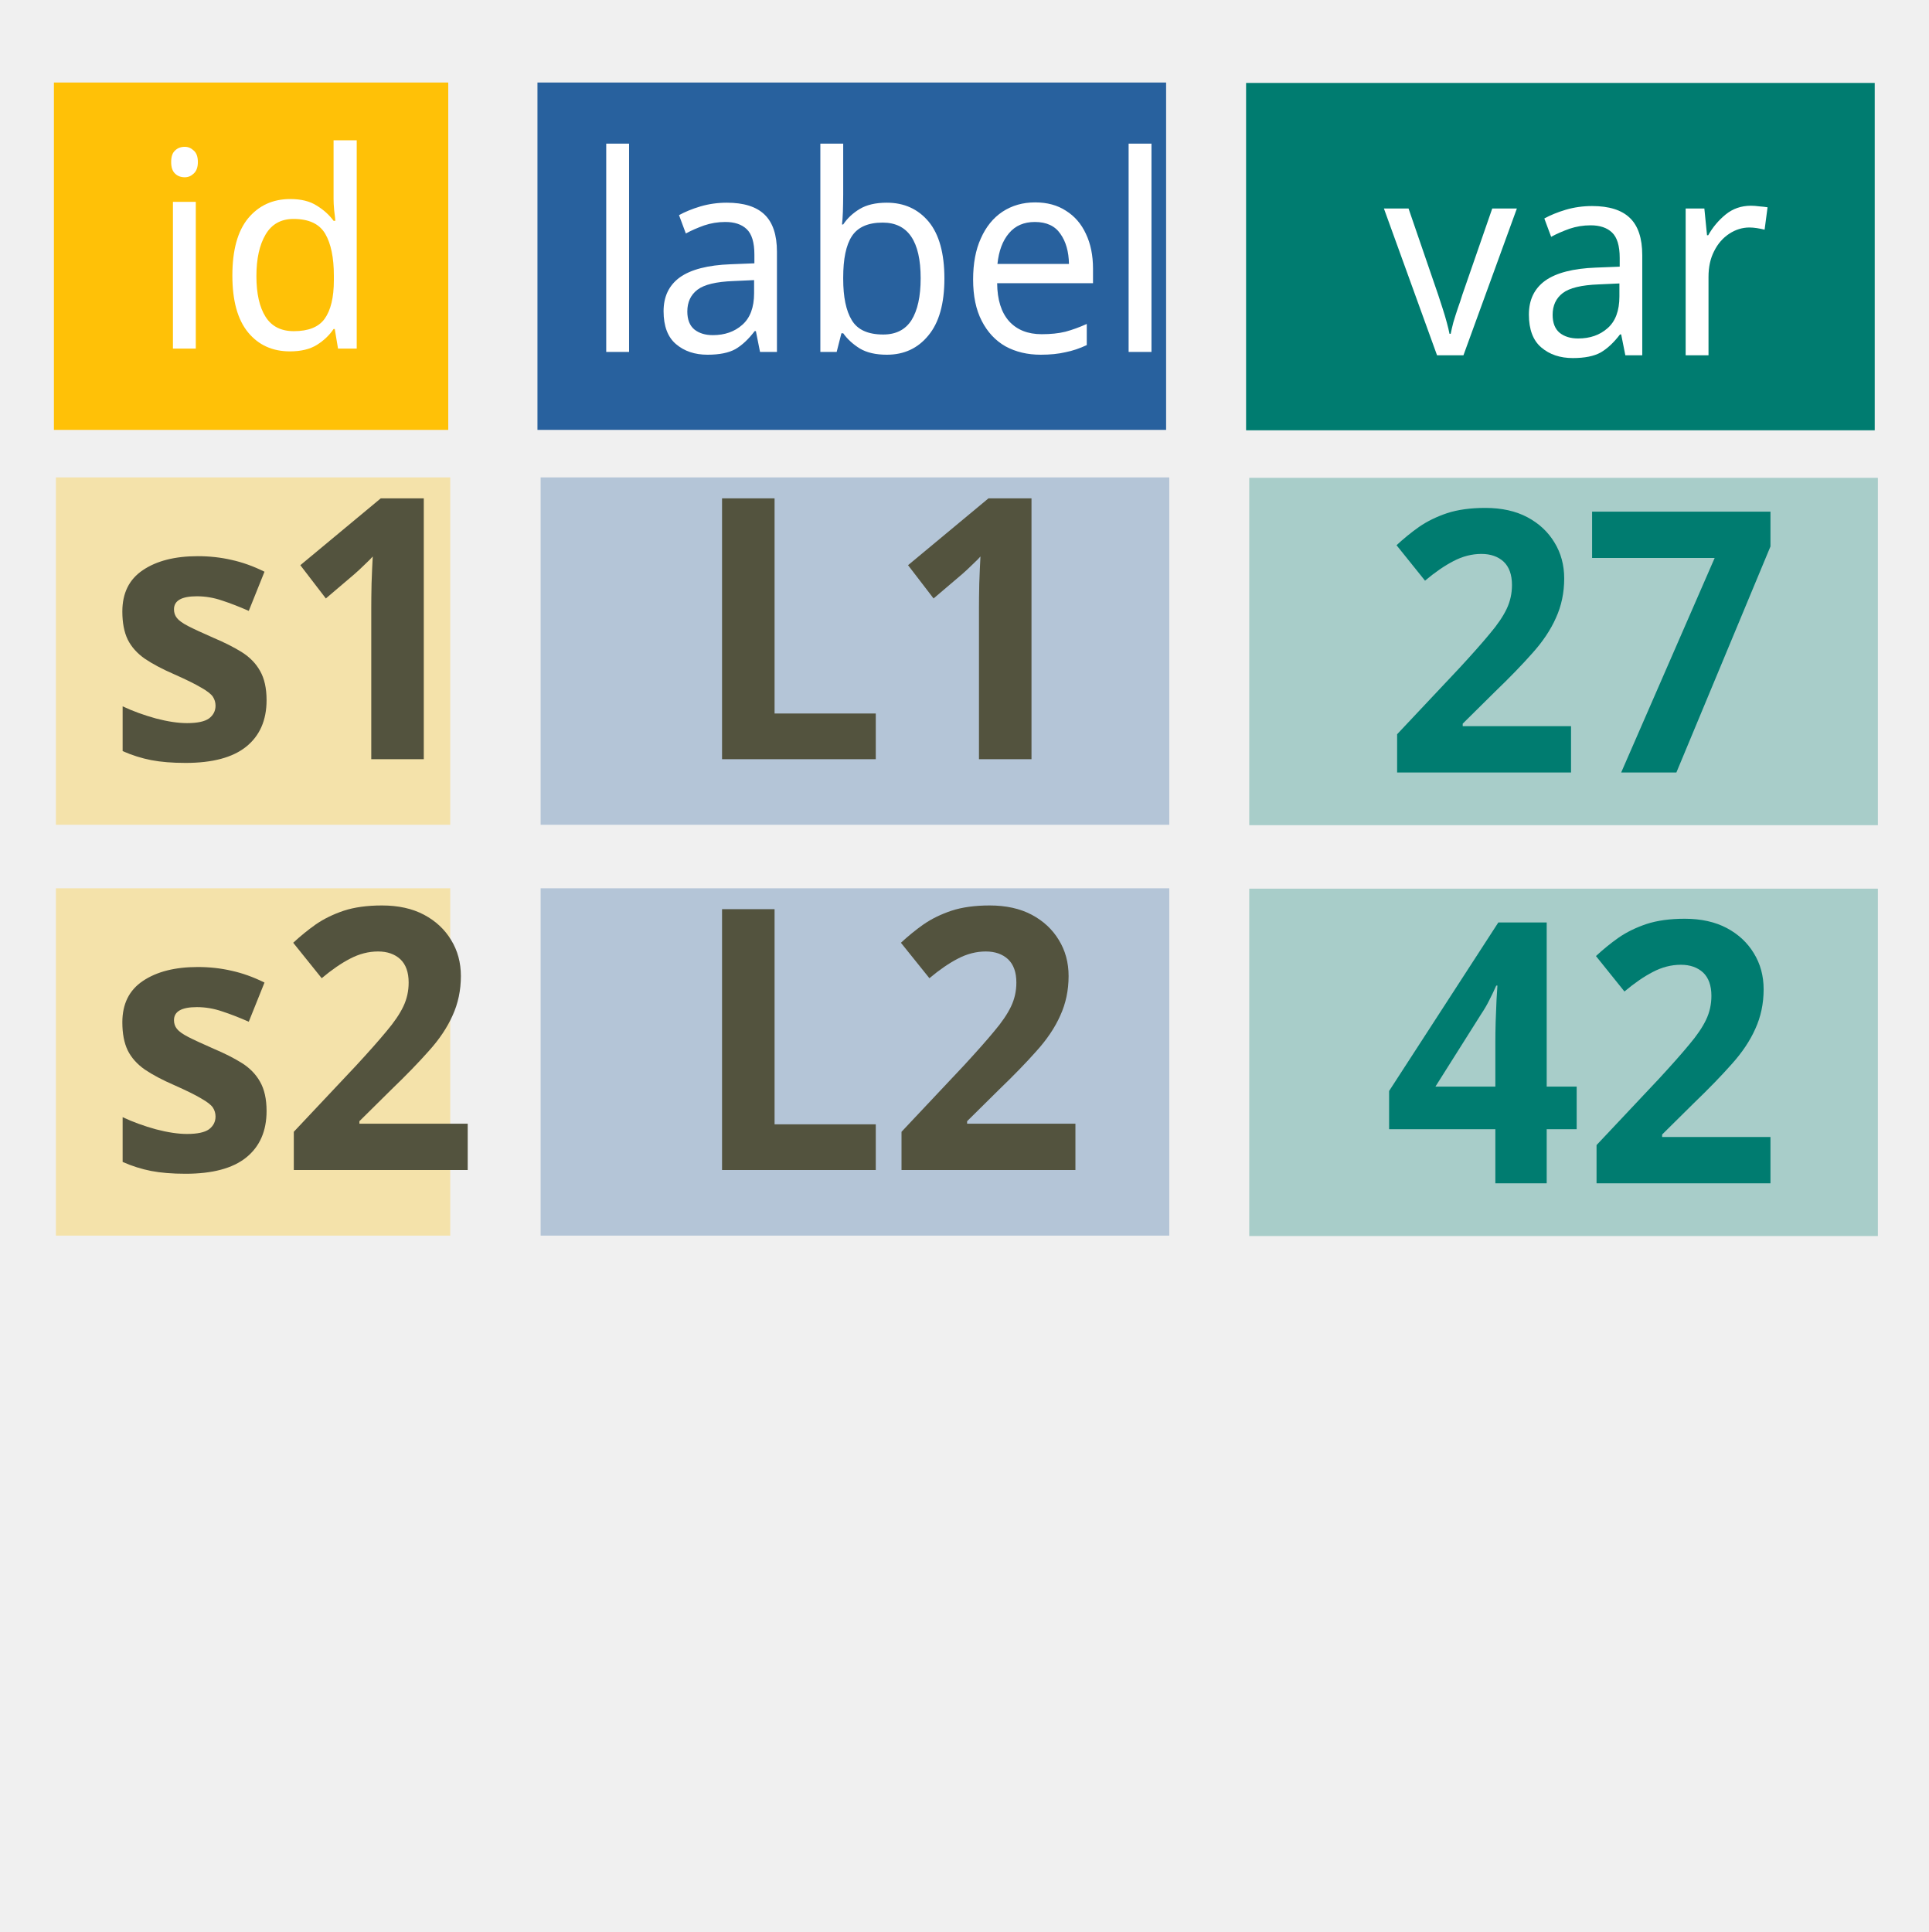
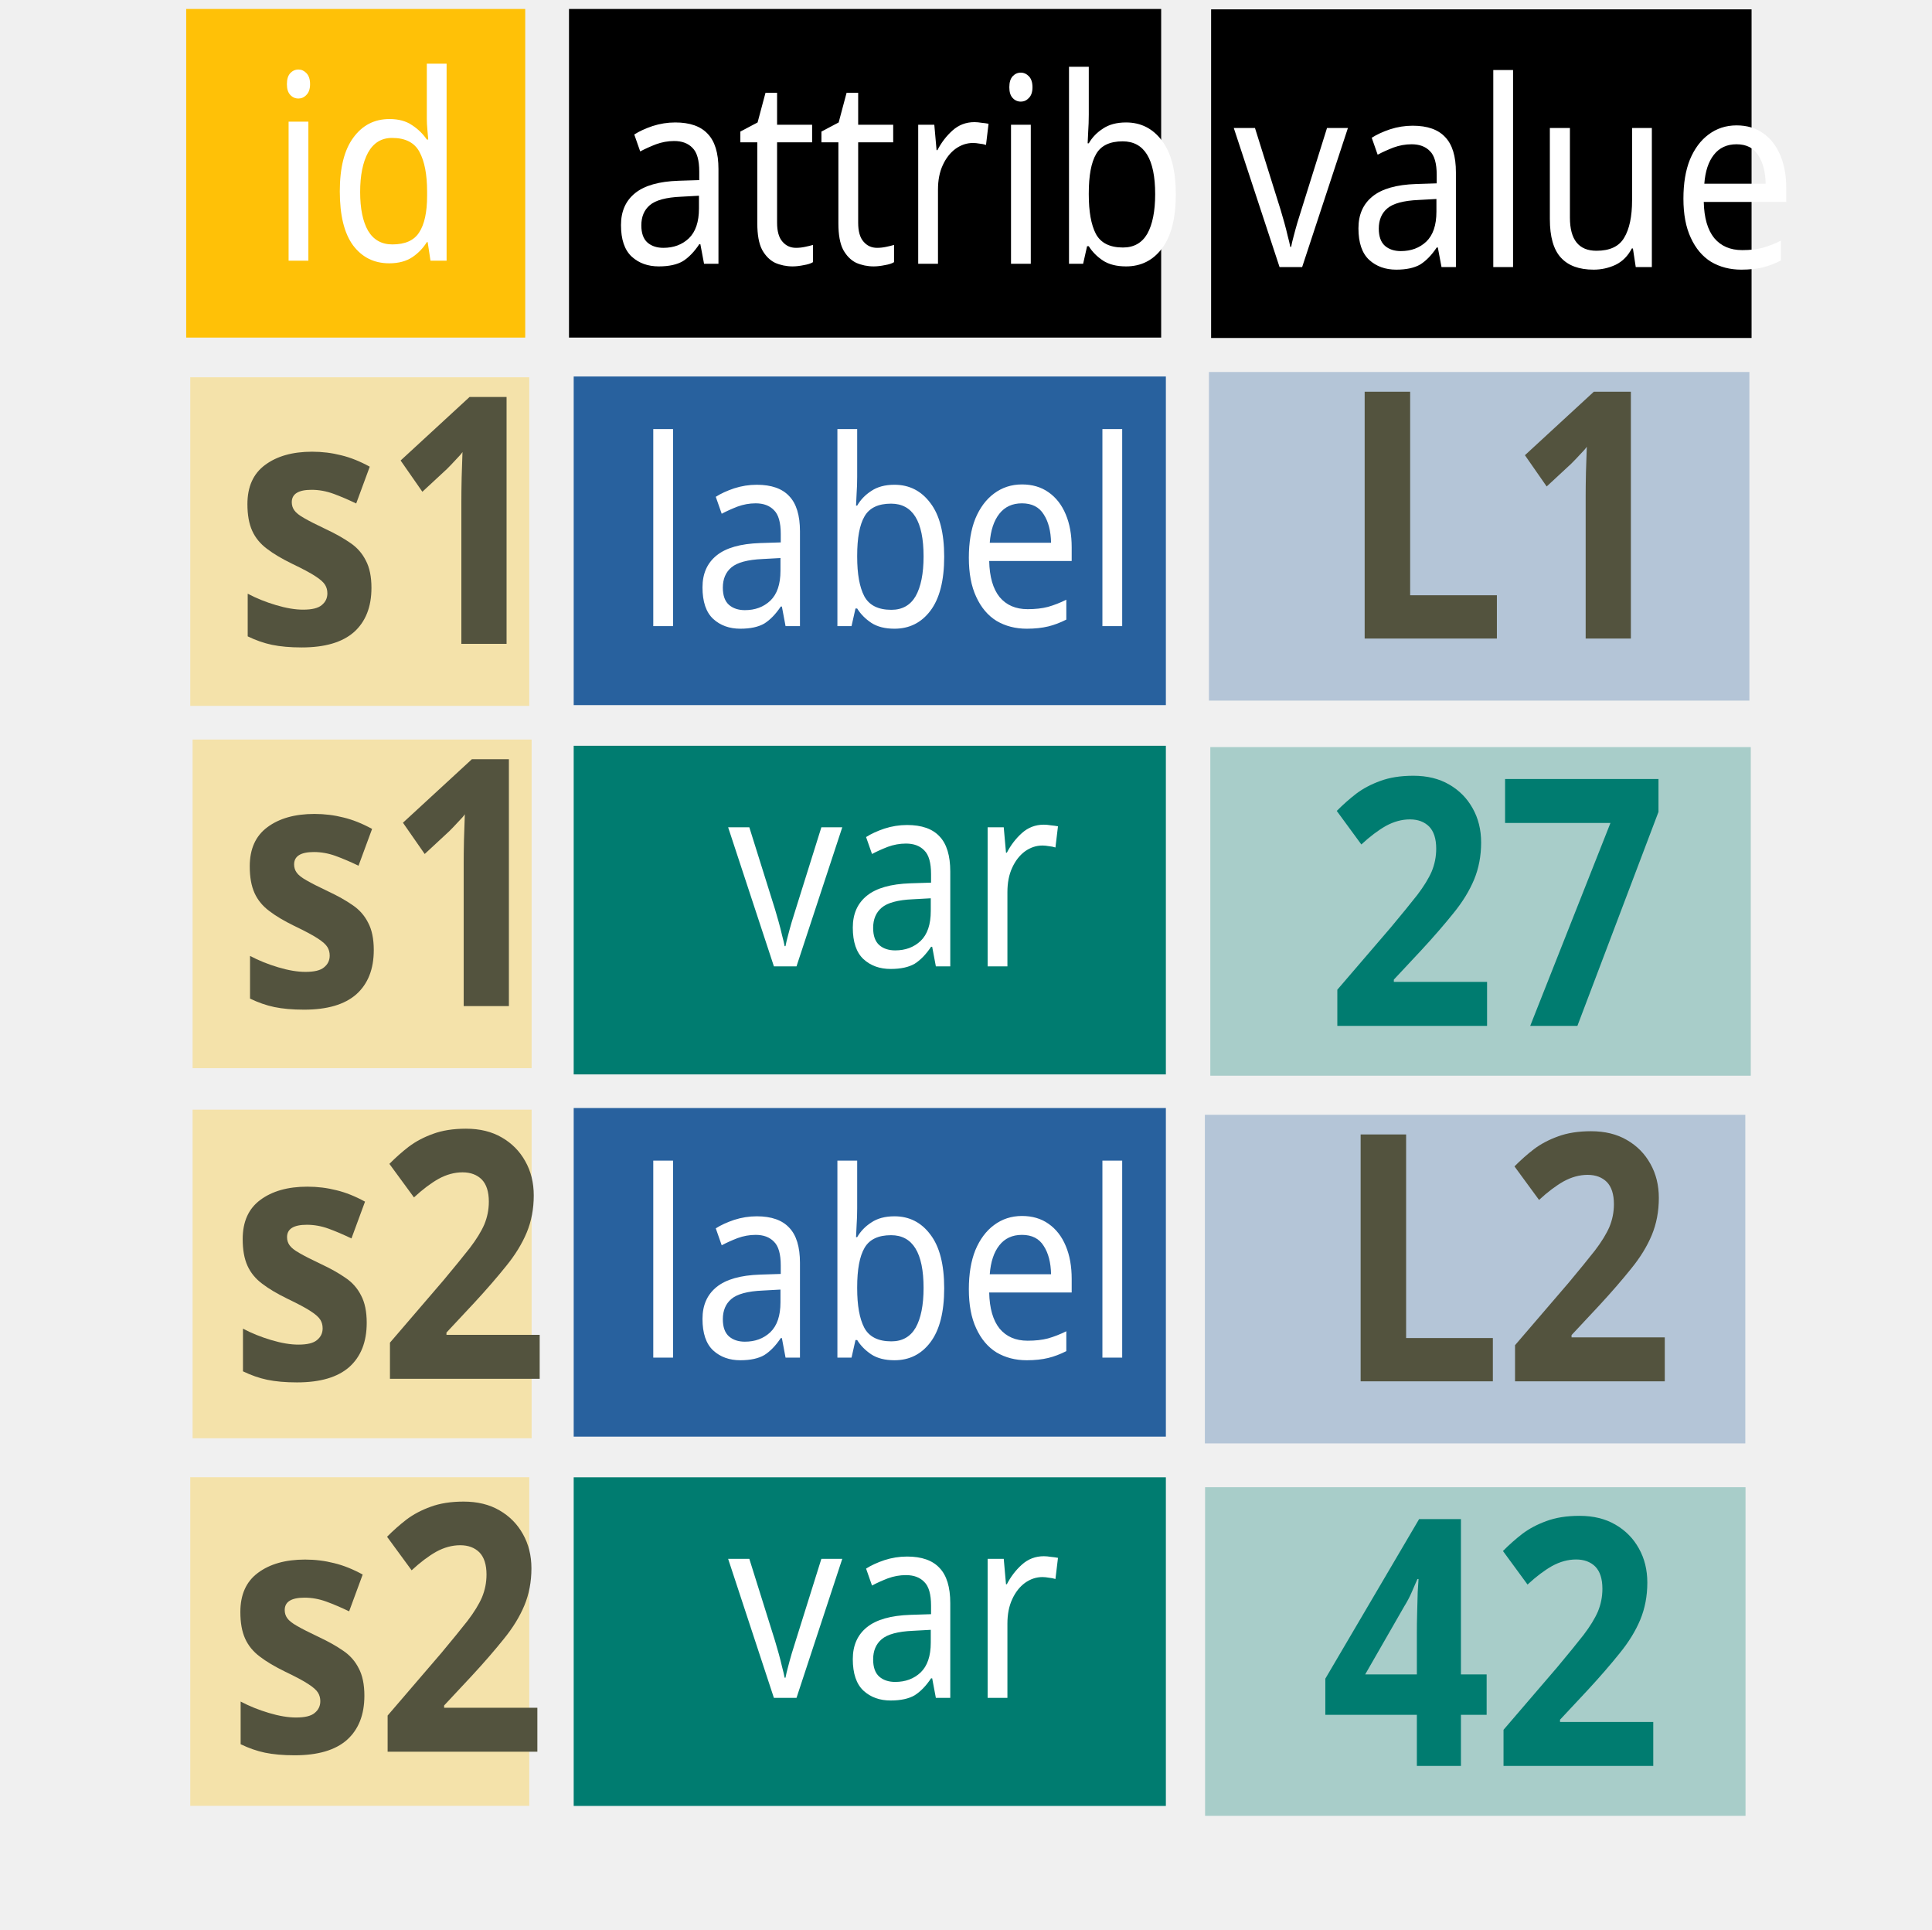
- <svg xmlns="http://www.w3.org/2000/svg" width="99.197" height="99.386" viewBox="0 0 99.197 99.386" fill="none" version="1.1" id="svg50">
+ <svg xmlns="http://www.w3.org/2000/svg" width="99.528" height="99.408" viewBox="0 0 99.528 99.408" fill="none" version="1.1" id="svg50">
  <defs id="defs54" />
-   <rect style="fill:#28619e;fill-opacity:1;stroke-width:1.249;stroke-opacity:0.446" id="rect17319" width="32.337" height="17.869" x="27.647" y="4.245" />
-   <rect style="fill:#007c70;fill-opacity:1;stroke-width:1.249;stroke-opacity:0.446" id="rect17319-1" width="32.337" height="17.869" x="64.098" y="4.266" />
-   <text xml:space="preserve" style="font-size:18.355px;font-family:'Myriad Pro';-inkscape-font-specification:'Myriad Pro, Normal';fill:#ffffff;fill-opacity:0.454;stroke-width:1.249;stroke-opacity:0.446" x="30.747" y="17.688" id="text1368" transform="scale(0.9770097,1.023531)">
-     <tspan id="tspan1366" x="30.747" y="17.688" style="font-style:normal;font-variant:normal;font-weight:normal;font-stretch:normal;font-size:13.766px;font-family:'Myriad Pro';-inkscape-font-specification:'Myriad Pro, Normal';font-variant-ligatures:normal;font-variant-caps:normal;font-variant-numeric:normal;font-variant-east-asian:normal;fill:#ffffff;fill-opacity:1;stroke-width:1.249">label</tspan>
+   <rect style="fill:#000000;fill-opacity:1;stroke-width:1.181;stroke-opacity:0.446" id="rect17319" width="30.506" height="16.926" x="29.312" y="0.462" />
+   <rect style="fill:#000000;fill-opacity:1;stroke-width:1.128;stroke-opacity:0.446" id="rect17319-1" width="27.842" height="16.926" x="62.391" y="0.482" />
+   <text xml:space="preserve" style="font-size:16.576px;font-family:'Myriad Pro';-inkscape-font-specification:'Myriad Pro, Normal';fill:#ffffff;fill-opacity:0.454;stroke-width:1.128;stroke-opacity:0.446" x="33.767" y="12.658" id="text1368-4" transform="scale(0.9314801,1.07356)">
+     <tspan id="tspan1366-2" x="33.767" y="12.658" style="font-style:normal;font-variant:normal;font-weight:normal;font-stretch:normal;font-size:12.432px;font-family:'Myriad Pro';-inkscape-font-specification:'Myriad Pro, Normal';font-variant-ligatures:normal;font-variant-caps:normal;font-variant-numeric:normal;font-variant-east-asian:normal;fill:#ffffff;fill-opacity:1;stroke-width:1.128">attrib</tspan>
  </text>
-   <text xml:space="preserve" style="font-size:18.355px;font-family:'Myriad Pro';-inkscape-font-specification:'Myriad Pro, Normal';fill:#ffffff;fill-opacity:0.454;stroke-width:1.249;stroke-opacity:0.446" x="72.862" y="17.857" id="text1372" transform="scale(0.9770097,1.023531)">
-     <tspan id="tspan1370" x="72.862" y="17.857" style="font-style:normal;font-variant:normal;font-weight:normal;font-stretch:normal;font-size:13.766px;font-family:'Myriad Pro';-inkscape-font-specification:'Myriad Pro, Normal';font-variant-ligatures:normal;font-variant-caps:normal;font-variant-numeric:normal;font-variant-east-asian:normal;fill:#ffffff;fill-opacity:1;stroke-width:1.249">var</tspan>
+   <text xml:space="preserve" style="font-size:16.576px;font-family:'Myriad Pro';-inkscape-font-specification:'Myriad Pro, Normal';fill:#ffffff;fill-opacity:0.454;stroke-width:1.128;stroke-opacity:0.446" x="68.236" y="12.812" id="text1372-4" transform="scale(0.9314801,1.07356)">
+     <tspan id="tspan1370-6" x="68.236" y="12.812" style="font-style:normal;font-variant:normal;font-weight:normal;font-stretch:normal;font-size:12.432px;font-family:'Myriad Pro';-inkscape-font-specification:'Myriad Pro, Normal';font-variant-ligatures:normal;font-variant-caps:normal;font-variant-numeric:normal;font-variant-east-asian:normal;fill:#ffffff;fill-opacity:1;stroke-width:1.128">value</tspan>
  </text>
-   <rect style="opacity:0.3;fill:#28619e;fill-opacity:1;stroke-width:1.249;stroke-opacity:0.446" id="rect19149" width="32.337" height="17.869" x="27.81" y="24.559" />
-   <rect style="opacity:0.3;fill:#007c70;fill-opacity:1;stroke-width:1.249;stroke-opacity:0.446" id="rect19151" width="32.337" height="17.869" x="64.261" y="24.58" />
-   <rect style="opacity:0.3;fill:#28619e;fill-opacity:1;stroke-width:1.249;stroke-opacity:0.446" id="rect19153" width="32.337" height="17.869" x="27.81" y="45.694" />
-   <rect style="opacity:0.3;fill:#007c70;fill-opacity:1;stroke-width:1.249;stroke-opacity:0.446" id="rect19155" width="32.337" height="17.869" x="64.261" y="45.715" />
-   <text xml:space="preserve" style="font-style:normal;font-variant:normal;font-weight:600;font-stretch:normal;font-size:18.355px;font-family:'Myriad Pro';-inkscape-font-specification:'Myriad Pro, Semi-Bold';font-variant-ligatures:normal;font-variant-caps:normal;font-variant-numeric:normal;font-variant-east-asian:normal;fill:#53533e;fill-opacity:0.454;stroke-width:1.249;stroke-opacity:0.446" x="36.361" y="38.157" id="text1384" transform="scale(0.9770097,1.023531)">
-     <tspan id="tspan1382" x="36.361" y="38.157" style="font-style:normal;font-variant:normal;font-weight:600;font-stretch:normal;font-size:18.355px;font-family:'Myriad Pro';-inkscape-font-specification:'Myriad Pro, Semi-Bold';font-variant-ligatures:normal;font-variant-caps:normal;font-variant-numeric:normal;font-variant-east-asian:normal;fill:#53533e;fill-opacity:1;stroke-width:1.249">L1</tspan>
+   <rect style="opacity:0.3;fill:#28619e;fill-opacity:1;stroke-width:1.128;stroke-opacity:0.446" id="rect19149" width="27.842" height="16.926" x="62.279" y="19.16" />
+   <rect style="opacity:0.3;fill:#007c70;fill-opacity:1;stroke-width:1.128;stroke-opacity:0.446" id="rect19151" width="27.842" height="16.926" x="62.35" y="38.481" />
+   <rect style="opacity:0.3;fill:#28619e;fill-opacity:1;stroke-width:1.128;stroke-opacity:0.446" id="rect19153" width="27.842" height="16.926" x="62.069" y="57.42" />
+   <rect style="opacity:0.3;fill:#007c70;fill-opacity:1;stroke-width:1.128;stroke-opacity:0.446" id="rect19155" width="27.842" height="16.926" x="62.08" y="76.601" />
+   <text xml:space="preserve" style="font-style:normal;font-variant:normal;font-weight:600;font-stretch:normal;font-size:16.576px;font-family:'Myriad Pro';-inkscape-font-specification:'Myriad Pro, Semi-Bold';font-variant-ligatures:normal;font-variant-caps:normal;font-variant-numeric:normal;font-variant-east-asian:normal;fill:#53533e;fill-opacity:0.454;stroke-width:1.128;stroke-opacity:0.446" x="73.99" y="30.637" id="text1384-7" transform="scale(0.9314801,1.07356)">
+     <tspan id="tspan1382-5" x="73.99" y="30.637" style="font-style:normal;font-variant:normal;font-weight:600;font-stretch:normal;font-size:16.576px;font-family:'Myriad Pro';-inkscape-font-specification:'Myriad Pro, Semi-Bold';font-variant-ligatures:normal;font-variant-caps:normal;font-variant-numeric:normal;font-variant-east-asian:normal;fill:#53533e;fill-opacity:1;stroke-width:1.128">L1</tspan>
  </text>
-   <text xml:space="preserve" style="font-style:normal;font-variant:normal;font-weight:600;font-stretch:normal;font-size:18.355px;font-family:'Myriad Pro';-inkscape-font-specification:'Myriad Pro, Semi-Bold';font-variant-ligatures:normal;font-variant-caps:normal;font-variant-numeric:normal;font-variant-east-asian:normal;fill:#53533e;fill-opacity:0.454;stroke-width:1.249;stroke-opacity:0.446" x="36.361" y="58.806" id="text1388" transform="scale(0.9770097,1.023531)">
-     <tspan id="tspan1386" x="36.361" y="58.806" style="font-style:normal;font-variant:normal;font-weight:600;font-stretch:normal;font-size:18.355px;font-family:'Myriad Pro';-inkscape-font-specification:'Myriad Pro, Semi-Bold';font-variant-ligatures:normal;font-variant-caps:normal;font-variant-numeric:normal;font-variant-east-asian:normal;fill:#53533e;fill-opacity:1;stroke-width:1.249">L2</tspan>
+   <text xml:space="preserve" style="font-style:normal;font-variant:normal;font-weight:600;font-stretch:normal;font-size:16.576px;font-family:'Myriad Pro';-inkscape-font-specification:'Myriad Pro, Semi-Bold';font-variant-ligatures:normal;font-variant-caps:normal;font-variant-numeric:normal;font-variant-east-asian:normal;fill:#53533e;fill-opacity:0.454;stroke-width:1.128;stroke-opacity:0.446" x="73.766" y="66.275" id="text1388-9" transform="scale(0.9314801,1.07356)">
+     <tspan id="tspan1386-2" x="73.766" y="66.275" style="font-style:normal;font-variant:normal;font-weight:600;font-stretch:normal;font-size:16.576px;font-family:'Myriad Pro';-inkscape-font-specification:'Myriad Pro, Semi-Bold';font-variant-ligatures:normal;font-variant-caps:normal;font-variant-numeric:normal;font-variant-east-asian:normal;fill:#53533e;fill-opacity:1;stroke-width:1.128">L2</tspan>
  </text>
-   <text xml:space="preserve" style="font-style:normal;font-variant:normal;font-weight:600;font-stretch:normal;font-size:18.355px;font-family:'Myriad Pro';-inkscape-font-specification:'Myriad Pro, Semi-Bold';font-variant-ligatures:normal;font-variant-caps:normal;font-variant-numeric:normal;font-variant-east-asian:normal;fill:#007c70;fill-opacity:1;stroke-width:1.249;stroke-dasharray:none;stroke-opacity:0.446" x="72.824" y="38.825" id="text1392" transform="scale(0.9770097,1.023531)">
-     <tspan id="tspan1390" x="72.824" y="38.825" style="font-style:normal;font-variant:normal;font-weight:600;font-stretch:normal;font-size:18.355px;font-family:'Myriad Pro';-inkscape-font-specification:'Myriad Pro, Semi-Bold';font-variant-ligatures:normal;font-variant-caps:normal;font-variant-numeric:normal;font-variant-east-asian:normal;fill:#007c70;fill-opacity:1;stroke-width:1.249;stroke-dasharray:none">27</tspan>
+   <text xml:space="preserve" style="font-style:normal;font-variant:normal;font-weight:600;font-stretch:normal;font-size:16.576px;font-family:'Myriad Pro';-inkscape-font-specification:'Myriad Pro, Semi-Bold';font-variant-ligatures:normal;font-variant-caps:normal;font-variant-numeric:normal;font-variant-east-asian:normal;fill:#007c70;fill-opacity:1;stroke-width:1.128;stroke-dasharray:none;stroke-opacity:0.446" x="73.304" y="49.219" id="text1392-6" transform="scale(0.9314801,1.07356)">
+     <tspan id="tspan1390-2" x="73.304" y="49.219" style="font-style:normal;font-variant:normal;font-weight:600;font-stretch:normal;font-size:16.576px;font-family:'Myriad Pro';-inkscape-font-specification:'Myriad Pro, Semi-Bold';font-variant-ligatures:normal;font-variant-caps:normal;font-variant-numeric:normal;font-variant-east-asian:normal;fill:#007c70;fill-opacity:1;stroke-width:1.128;stroke-dasharray:none">27</tspan>
  </text>
-   <text xml:space="preserve" style="font-style:normal;font-variant:normal;font-weight:600;font-stretch:normal;font-size:18.355px;font-family:'Myriad Pro';-inkscape-font-specification:'Myriad Pro, Semi-Bold';font-variant-ligatures:normal;font-variant-caps:normal;font-variant-numeric:normal;font-variant-east-asian:normal;fill:#007c70;fill-opacity:1;stroke-width:1.249;stroke-dasharray:none;stroke-opacity:0.446" x="72.824" y="59.474" id="text1396" transform="scale(0.9770097,1.023531)">
-     <tspan id="tspan1394" x="72.824" y="59.474" style="font-style:normal;font-variant:normal;font-weight:600;font-stretch:normal;font-size:18.355px;font-family:'Myriad Pro';-inkscape-font-specification:'Myriad Pro, Semi-Bold';font-variant-ligatures:normal;font-variant-caps:normal;font-variant-numeric:normal;font-variant-east-asian:normal;fill:#007c70;fill-opacity:1;stroke-width:1.249;stroke-dasharray:none">42</tspan>
+   <text xml:space="preserve" style="font-style:normal;font-variant:normal;font-weight:600;font-stretch:normal;font-size:16.576px;font-family:'Myriad Pro';-inkscape-font-specification:'Myriad Pro, Semi-Bold';font-variant-ligatures:normal;font-variant-caps:normal;font-variant-numeric:normal;font-variant-east-asian:normal;fill:#007c70;fill-opacity:1;stroke-width:1.128;stroke-dasharray:none;stroke-opacity:0.446" x="73.014" y="84.727" id="text1396-9" transform="scale(0.9314801,1.07356)">
+     <tspan id="tspan1394-6" x="73.014" y="84.727" style="font-style:normal;font-variant:normal;font-weight:600;font-stretch:normal;font-size:16.576px;font-family:'Myriad Pro';-inkscape-font-specification:'Myriad Pro, Semi-Bold';font-variant-ligatures:normal;font-variant-caps:normal;font-variant-numeric:normal;font-variant-east-asian:normal;fill:#007c70;fill-opacity:1;stroke-width:1.128;stroke-dasharray:none">42</tspan>
  </text>
-   <rect style="fill:#ffc107;fill-opacity:1;stroke-width:0.989;stroke-opacity:0.446" id="rect19251" width="20.285" height="17.869" x="2.773" y="4.245" />
-   <text xml:space="preserve" style="font-size:18.355px;font-family:'Myriad Pro';-inkscape-font-specification:'Myriad Pro, Normal';fill:#ffffff;fill-opacity:0.454;stroke-width:1.249;stroke-opacity:0.446" x="7.933" y="17.522" id="text19255" transform="scale(0.9770097,1.023531)">
-     <tspan id="tspan19253" x="7.933" y="17.522" style="font-style:normal;font-variant:normal;font-weight:normal;font-stretch:normal;font-size:13.766px;font-family:'Myriad Pro';-inkscape-font-specification:'Myriad Pro, Normal';font-variant-ligatures:normal;font-variant-caps:normal;font-variant-numeric:normal;font-variant-east-asian:normal;fill:#ffffff;fill-opacity:1;stroke-width:1.249">id</tspan>
+   <rect style="fill:#ffc107;fill-opacity:1;stroke-width:0.894;stroke-opacity:0.446" id="rect19251" width="17.465" height="16.926" x="9.592" y="0.462" />
+   <text xml:space="preserve" style="font-size:16.576px;font-family:'Myriad Pro';-inkscape-font-specification:'Myriad Pro, Normal';fill:#ffffff;fill-opacity:0.454;stroke-width:1.128;stroke-opacity:0.446" x="14.898" y="12.509" id="text19255" transform="scale(0.9314801,1.07356)">
+     <tspan id="tspan19253" x="14.898" y="12.509" style="font-style:normal;font-variant:normal;font-weight:normal;font-stretch:normal;font-size:12.432px;font-family:'Myriad Pro';-inkscape-font-specification:'Myriad Pro, Normal';font-variant-ligatures:normal;font-variant-caps:normal;font-variant-numeric:normal;font-variant-east-asian:normal;fill:#ffffff;fill-opacity:1;stroke-width:1.128">id</tspan>
  </text>
-   <rect style="opacity:0.3;fill:#ffc107;fill-opacity:1;stroke-width:0.989;stroke-opacity:0.446" id="rect19257" width="20.285" height="17.869" x="2.875" y="24.559" />
-   <rect style="opacity:0.3;fill:#ffc107;fill-opacity:1;stroke-width:0.989;stroke-opacity:0.446" id="rect19259" width="20.285" height="17.869" x="2.875" y="45.694" />
-   <text xml:space="preserve" style="font-style:normal;font-variant:normal;font-weight:600;font-stretch:normal;font-size:18.355px;font-family:'Myriad Pro';-inkscape-font-specification:'Myriad Pro, Semi-Bold';font-variant-ligatures:normal;font-variant-caps:normal;font-variant-numeric:normal;font-variant-east-asian:normal;fill:#53533e;fill-opacity:0.454;stroke-width:1.249;stroke-opacity:0.446" x="5.612" y="38.157" id="text19263" transform="scale(0.9770097,1.023531)">
-     <tspan id="tspan19261" x="5.612" y="38.157" style="font-style:normal;font-variant:normal;font-weight:600;font-stretch:normal;font-size:18.355px;font-family:'Myriad Pro';-inkscape-font-specification:'Myriad Pro, Semi-Bold';font-variant-ligatures:normal;font-variant-caps:normal;font-variant-numeric:normal;font-variant-east-asian:normal;fill:#53533e;fill-opacity:1;stroke-width:1.249">s1</tspan>
+   <rect style="opacity:0.3;fill:#ffc107;fill-opacity:1;stroke-width:0.894;stroke-opacity:0.446" id="rect19257" width="17.465" height="16.926" x="9.801" y="19.432" />
+   <rect style="opacity:0.3;fill:#ffc107;fill-opacity:1;stroke-width:0.894;stroke-opacity:0.446" id="rect19259" width="17.465" height="16.926" x="9.922" y="38.092" />
+   <text xml:space="preserve" style="font-style:normal;font-variant:normal;font-weight:600;font-stretch:normal;font-size:16.576px;font-family:'Myriad Pro';-inkscape-font-specification:'Myriad Pro, Semi-Bold';font-variant-ligatures:normal;font-variant-caps:normal;font-variant-numeric:normal;font-variant-east-asian:normal;fill:#53533e;fill-opacity:0.454;stroke-width:1.128;stroke-opacity:0.446" x="12.932" y="30.89" id="text19263" transform="scale(0.9314801,1.07356)">
+     <tspan id="tspan19261" x="12.932" y="30.89" style="font-style:normal;font-variant:normal;font-weight:600;font-stretch:normal;font-size:16.576px;font-family:'Myriad Pro';-inkscape-font-specification:'Myriad Pro, Semi-Bold';font-variant-ligatures:normal;font-variant-caps:normal;font-variant-numeric:normal;font-variant-east-asian:normal;fill:#53533e;fill-opacity:1;stroke-width:1.128">s1</tspan>
  </text>
-   <text xml:space="preserve" style="font-style:normal;font-variant:normal;font-weight:600;font-stretch:normal;font-size:18.355px;font-family:'Myriad Pro';-inkscape-font-specification:'Myriad Pro, Semi-Bold';font-variant-ligatures:normal;font-variant-caps:normal;font-variant-numeric:normal;font-variant-east-asian:normal;fill:#53533e;fill-opacity:0.454;stroke-width:1.249;stroke-opacity:0.446" x="5.612" y="58.806" id="text19267" transform="scale(0.9770097,1.023531)">
-     <tspan id="tspan19265" x="5.612" y="58.806" style="font-style:normal;font-variant:normal;font-weight:600;font-stretch:normal;font-size:18.355px;font-family:'Myriad Pro';-inkscape-font-specification:'Myriad Pro, Semi-Bold';font-variant-ligatures:normal;font-variant-caps:normal;font-variant-numeric:normal;font-variant-east-asian:normal;fill:#53533e;fill-opacity:1;stroke-width:1.249">s2</tspan>
+   <text xml:space="preserve" style="font-style:normal;font-variant:normal;font-weight:600;font-stretch:normal;font-size:16.576px;font-family:'Myriad Pro';-inkscape-font-specification:'Myriad Pro, Semi-Bold';font-variant-ligatures:normal;font-variant-caps:normal;font-variant-numeric:normal;font-variant-east-asian:normal;fill:#53533e;fill-opacity:0.454;stroke-width:1.128;stroke-opacity:0.446" x="13.062" y="48.272" id="text19267" transform="scale(0.9314801,1.07356)">
+     <tspan id="tspan19265" x="13.062" y="48.272" style="font-style:normal;font-variant:normal;font-weight:600;font-stretch:normal;font-size:16.576px;font-family:'Myriad Pro';-inkscape-font-specification:'Myriad Pro, Semi-Bold';font-variant-ligatures:normal;font-variant-caps:normal;font-variant-numeric:normal;font-variant-east-asian:normal;fill:#53533e;fill-opacity:1;stroke-width:1.128">s1</tspan>
+   </text>
+   <rect style="opacity:0.3;fill:#ffc107;fill-opacity:1;stroke-width:0.894;stroke-opacity:0.446" id="rect23985" width="17.465" height="16.926" x="9.922" y="57.155" />
+   <rect style="opacity:0.3;fill:#ffc107;fill-opacity:1;stroke-width:0.894;stroke-opacity:0.446" id="rect23987" width="17.465" height="16.926" x="9.801" y="76.087" />
+   <text xml:space="preserve" style="font-style:normal;font-variant:normal;font-weight:600;font-stretch:normal;font-size:16.576px;font-family:'Myriad Pro';-inkscape-font-specification:'Myriad Pro, Semi-Bold';font-variant-ligatures:normal;font-variant-caps:normal;font-variant-numeric:normal;font-variant-east-asian:normal;fill:#53533e;fill-opacity:0.454;stroke-width:1.128;stroke-opacity:0.446" x="12.672" y="66.155" id="text23991" transform="scale(0.9314801,1.07356)">
+     <tspan id="tspan23989" x="12.672" y="66.155" style="font-style:normal;font-variant:normal;font-weight:600;font-stretch:normal;font-size:16.576px;font-family:'Myriad Pro';-inkscape-font-specification:'Myriad Pro, Semi-Bold';font-variant-ligatures:normal;font-variant-caps:normal;font-variant-numeric:normal;font-variant-east-asian:normal;fill:#53533e;fill-opacity:1;stroke-width:1.128">s2</tspan>
+   </text>
+   <text xml:space="preserve" style="font-style:normal;font-variant:normal;font-weight:600;font-stretch:normal;font-size:16.576px;font-family:'Myriad Pro';-inkscape-font-specification:'Myriad Pro, Semi-Bold';font-variant-ligatures:normal;font-variant-caps:normal;font-variant-numeric:normal;font-variant-east-asian:normal;fill:#53533e;fill-opacity:0.454;stroke-width:1.128;stroke-opacity:0.446" x="12.542" y="84.043" id="text23995" transform="scale(0.9314801,1.07356)">
+     <tspan id="tspan23993" x="12.542" y="84.043" style="font-style:normal;font-variant:normal;font-weight:600;font-stretch:normal;font-size:16.576px;font-family:'Myriad Pro';-inkscape-font-specification:'Myriad Pro, Semi-Bold';font-variant-ligatures:normal;font-variant-caps:normal;font-variant-numeric:normal;font-variant-east-asian:normal;fill:#53533e;fill-opacity:1;stroke-width:1.128">s2</tspan>
+   </text>
+   <rect style="fill:#28619e;fill-opacity:1;stroke-width:1.181;stroke-opacity:0.446" id="rect30009" width="30.506" height="16.926" x="29.554" y="19.392" />
+   <text xml:space="preserve" style="font-size:16.576px;font-family:'Myriad Pro';-inkscape-font-specification:'Myriad Pro, Normal';fill:#ffffff;fill-opacity:0.454;stroke-width:1.128;stroke-opacity:0.446" x="35.068" y="30.038" id="text30013" transform="scale(0.9314801,1.07356)">
+     <tspan id="tspan30011" x="35.068" y="30.038" style="font-style:normal;font-variant:normal;font-weight:normal;font-stretch:normal;font-size:12.432px;font-family:'Myriad Pro';-inkscape-font-specification:'Myriad Pro, Normal';font-variant-ligatures:normal;font-variant-caps:normal;font-variant-numeric:normal;font-variant-east-asian:normal;fill:#ffffff;fill-opacity:1;stroke-width:1.128">label</tspan>
+   </text>
+   <rect style="fill:#28619e;fill-opacity:1;stroke-width:1.181;stroke-opacity:0.446" id="rect32193" width="30.506" height="16.926" x="29.554" y="57.071" />
+   <text xml:space="preserve" style="font-size:16.576px;font-family:'Myriad Pro';-inkscape-font-specification:'Myriad Pro, Normal';fill:#ffffff;fill-opacity:0.454;stroke-width:1.128;stroke-opacity:0.446" x="35.068" y="65.135" id="text32197" transform="scale(0.9314801,1.07356)">
+     <tspan id="tspan32195" x="35.068" y="65.135" style="font-style:normal;font-variant:normal;font-weight:normal;font-stretch:normal;font-size:12.432px;font-family:'Myriad Pro';-inkscape-font-specification:'Myriad Pro, Normal';font-variant-ligatures:normal;font-variant-caps:normal;font-variant-numeric:normal;font-variant-east-asian:normal;fill:#ffffff;fill-opacity:1;stroke-width:1.128">label</tspan>
+   </text>
+   <rect style="fill:#007c70;fill-opacity:1;stroke-width:1.181;stroke-opacity:0.446" id="rect32199" width="30.506" height="16.926" x="29.554" y="38.413" />
+   <text xml:space="preserve" style="font-size:16.576px;font-family:'Myriad Pro';-inkscape-font-specification:'Myriad Pro, Normal';fill:#ffffff;fill-opacity:0.454;stroke-width:1.128;stroke-opacity:0.446" x="40.269" y="46.363" id="text32203" transform="scale(0.9314801,1.07356)">
+     <tspan id="tspan32201" x="40.269" y="46.363" style="font-style:normal;font-variant:normal;font-weight:normal;font-stretch:normal;font-size:12.432px;font-family:'Myriad Pro';-inkscape-font-specification:'Myriad Pro, Normal';font-variant-ligatures:normal;font-variant-caps:normal;font-variant-numeric:normal;font-variant-east-asian:normal;fill:#ffffff;fill-opacity:1;stroke-width:1.128">var</tspan>
+   </text>
+   <rect style="fill:#007c70;fill-opacity:1;stroke-width:1.181;stroke-opacity:0.446" id="rect32307" width="30.506" height="16.926" x="29.554" y="76.092" />
+   <text xml:space="preserve" style="font-size:16.576px;font-family:'Myriad Pro';-inkscape-font-specification:'Myriad Pro, Normal';fill:#ffffff;fill-opacity:0.454;stroke-width:1.128;stroke-opacity:0.446" x="40.269" y="81.46" id="text32311" transform="scale(0.9314801,1.07356)">
+     <tspan id="tspan32309" x="40.269" y="81.46" style="font-style:normal;font-variant:normal;font-weight:normal;font-stretch:normal;font-size:12.432px;font-family:'Myriad Pro';-inkscape-font-specification:'Myriad Pro, Normal';font-variant-ligatures:normal;font-variant-caps:normal;font-variant-numeric:normal;font-variant-east-asian:normal;fill:#ffffff;fill-opacity:1;stroke-width:1.128">var</tspan>
  </text>
</svg>
